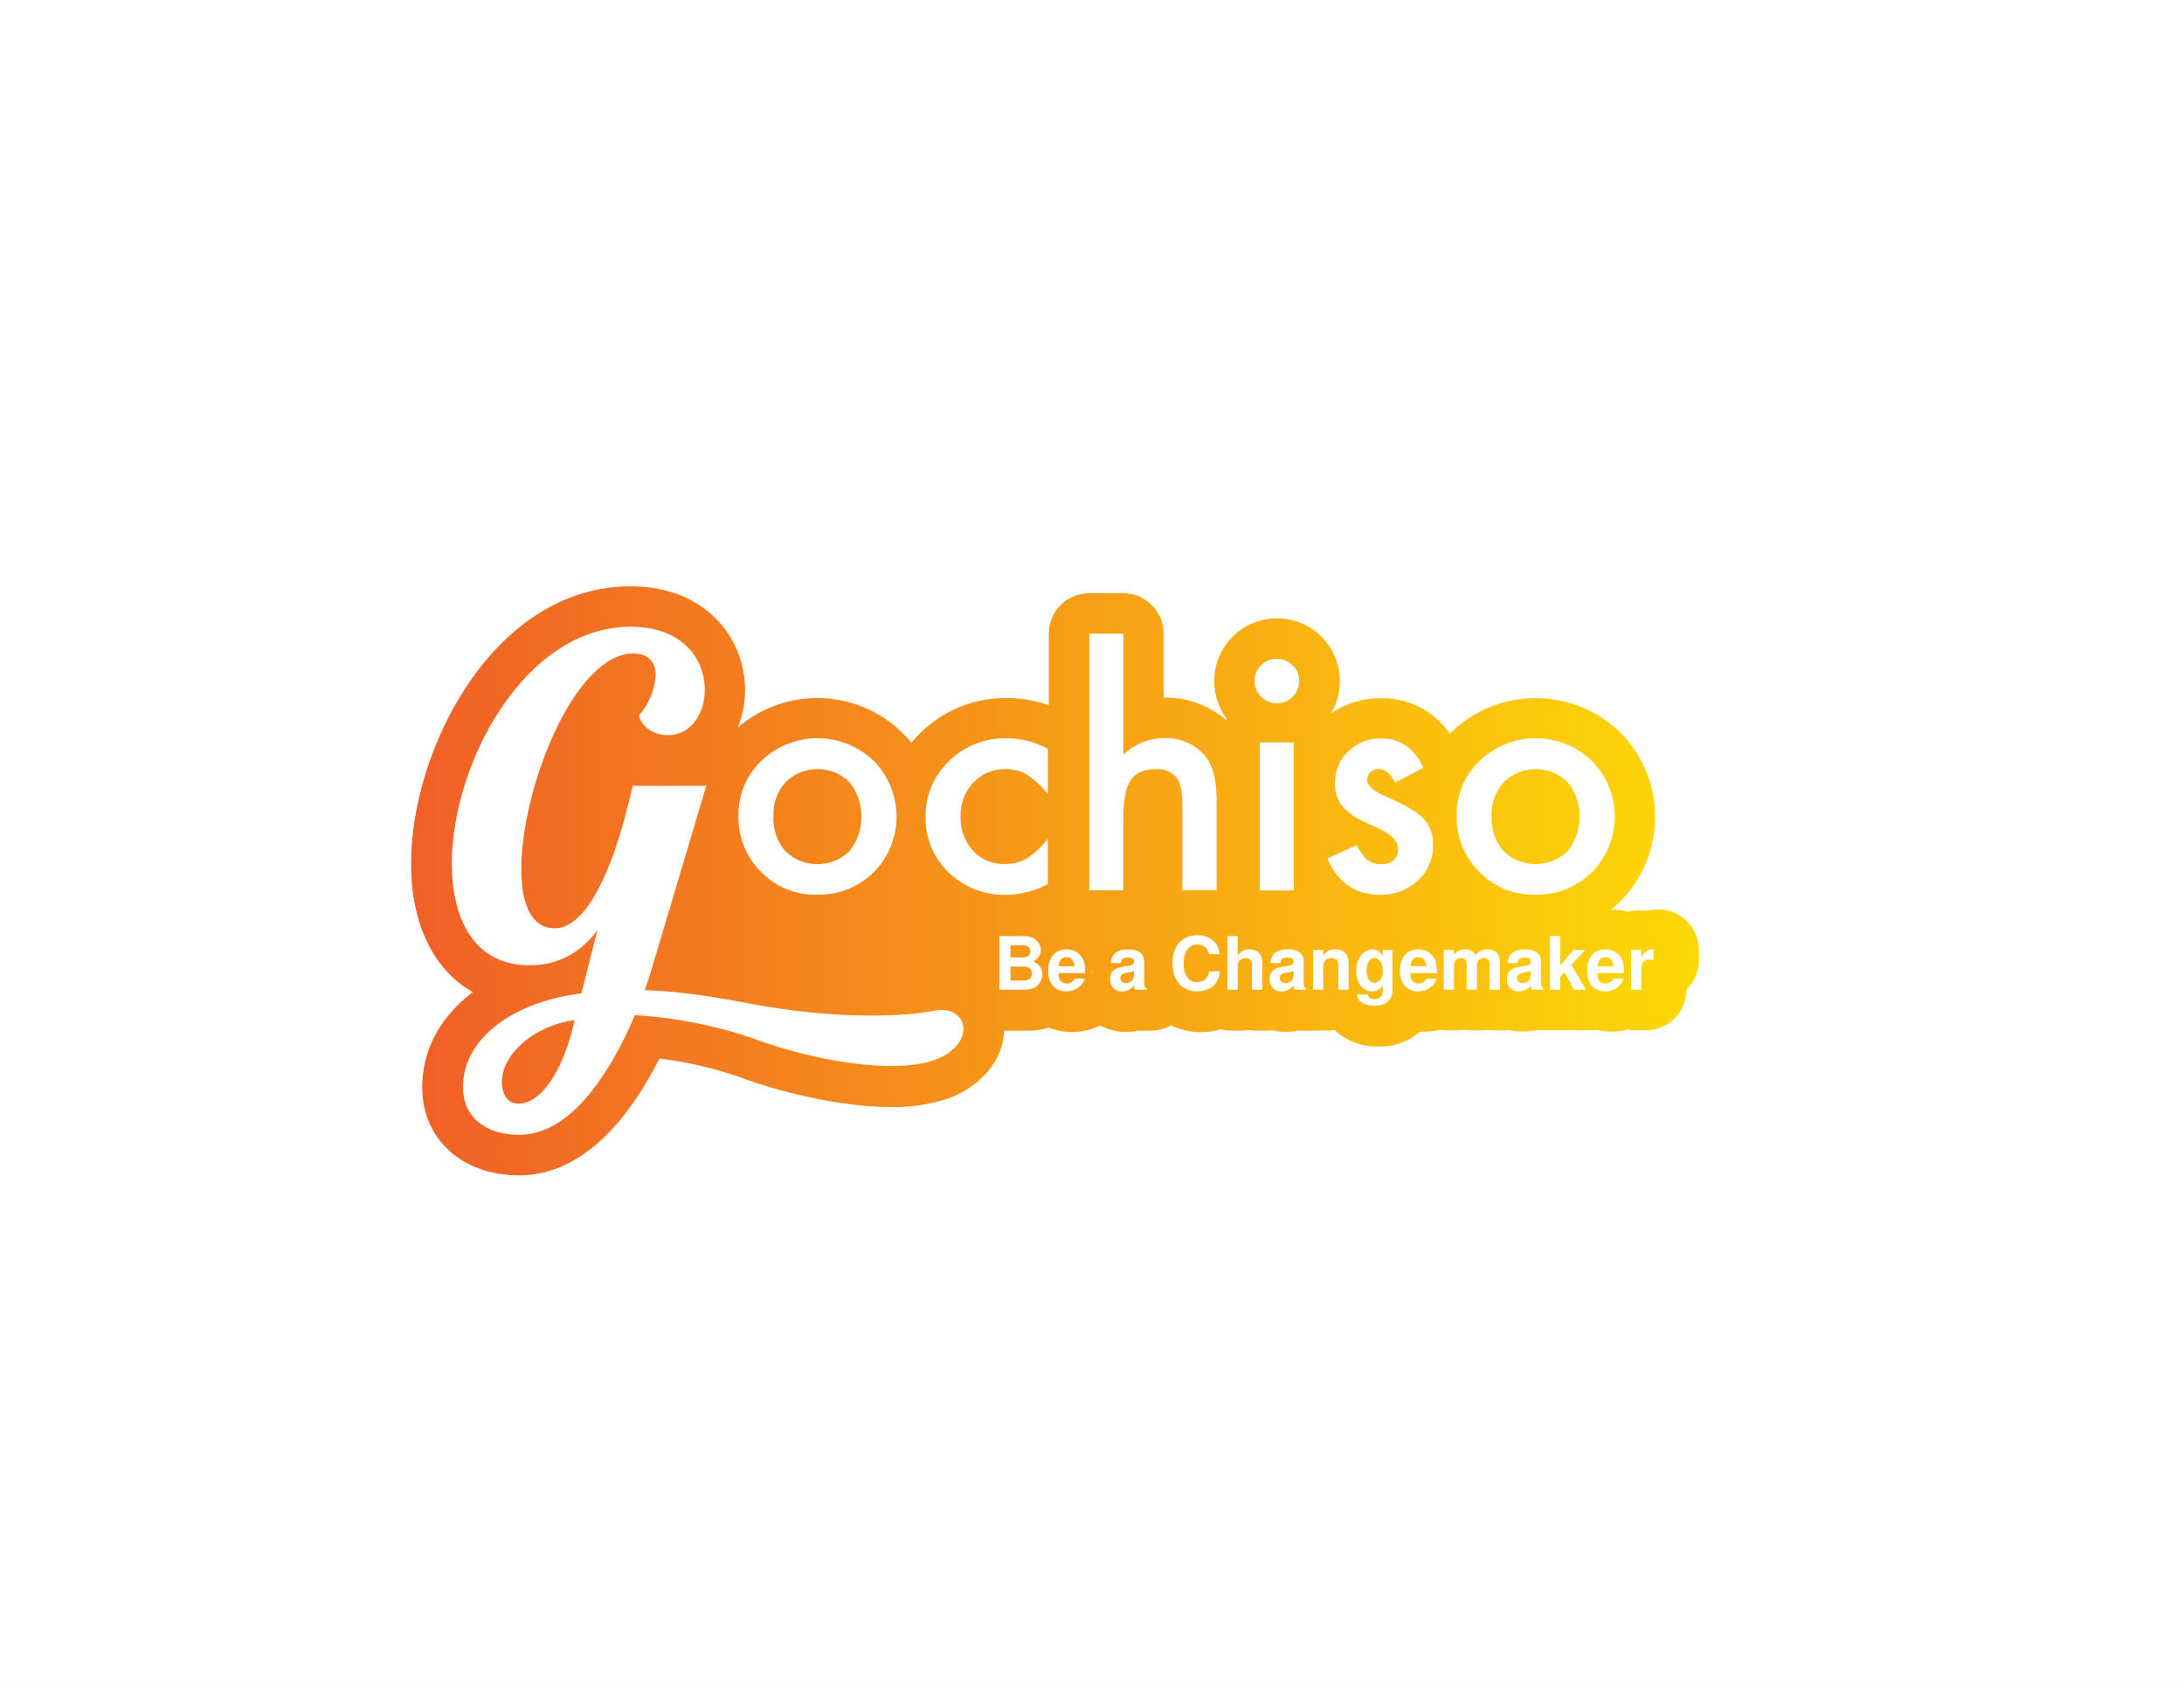
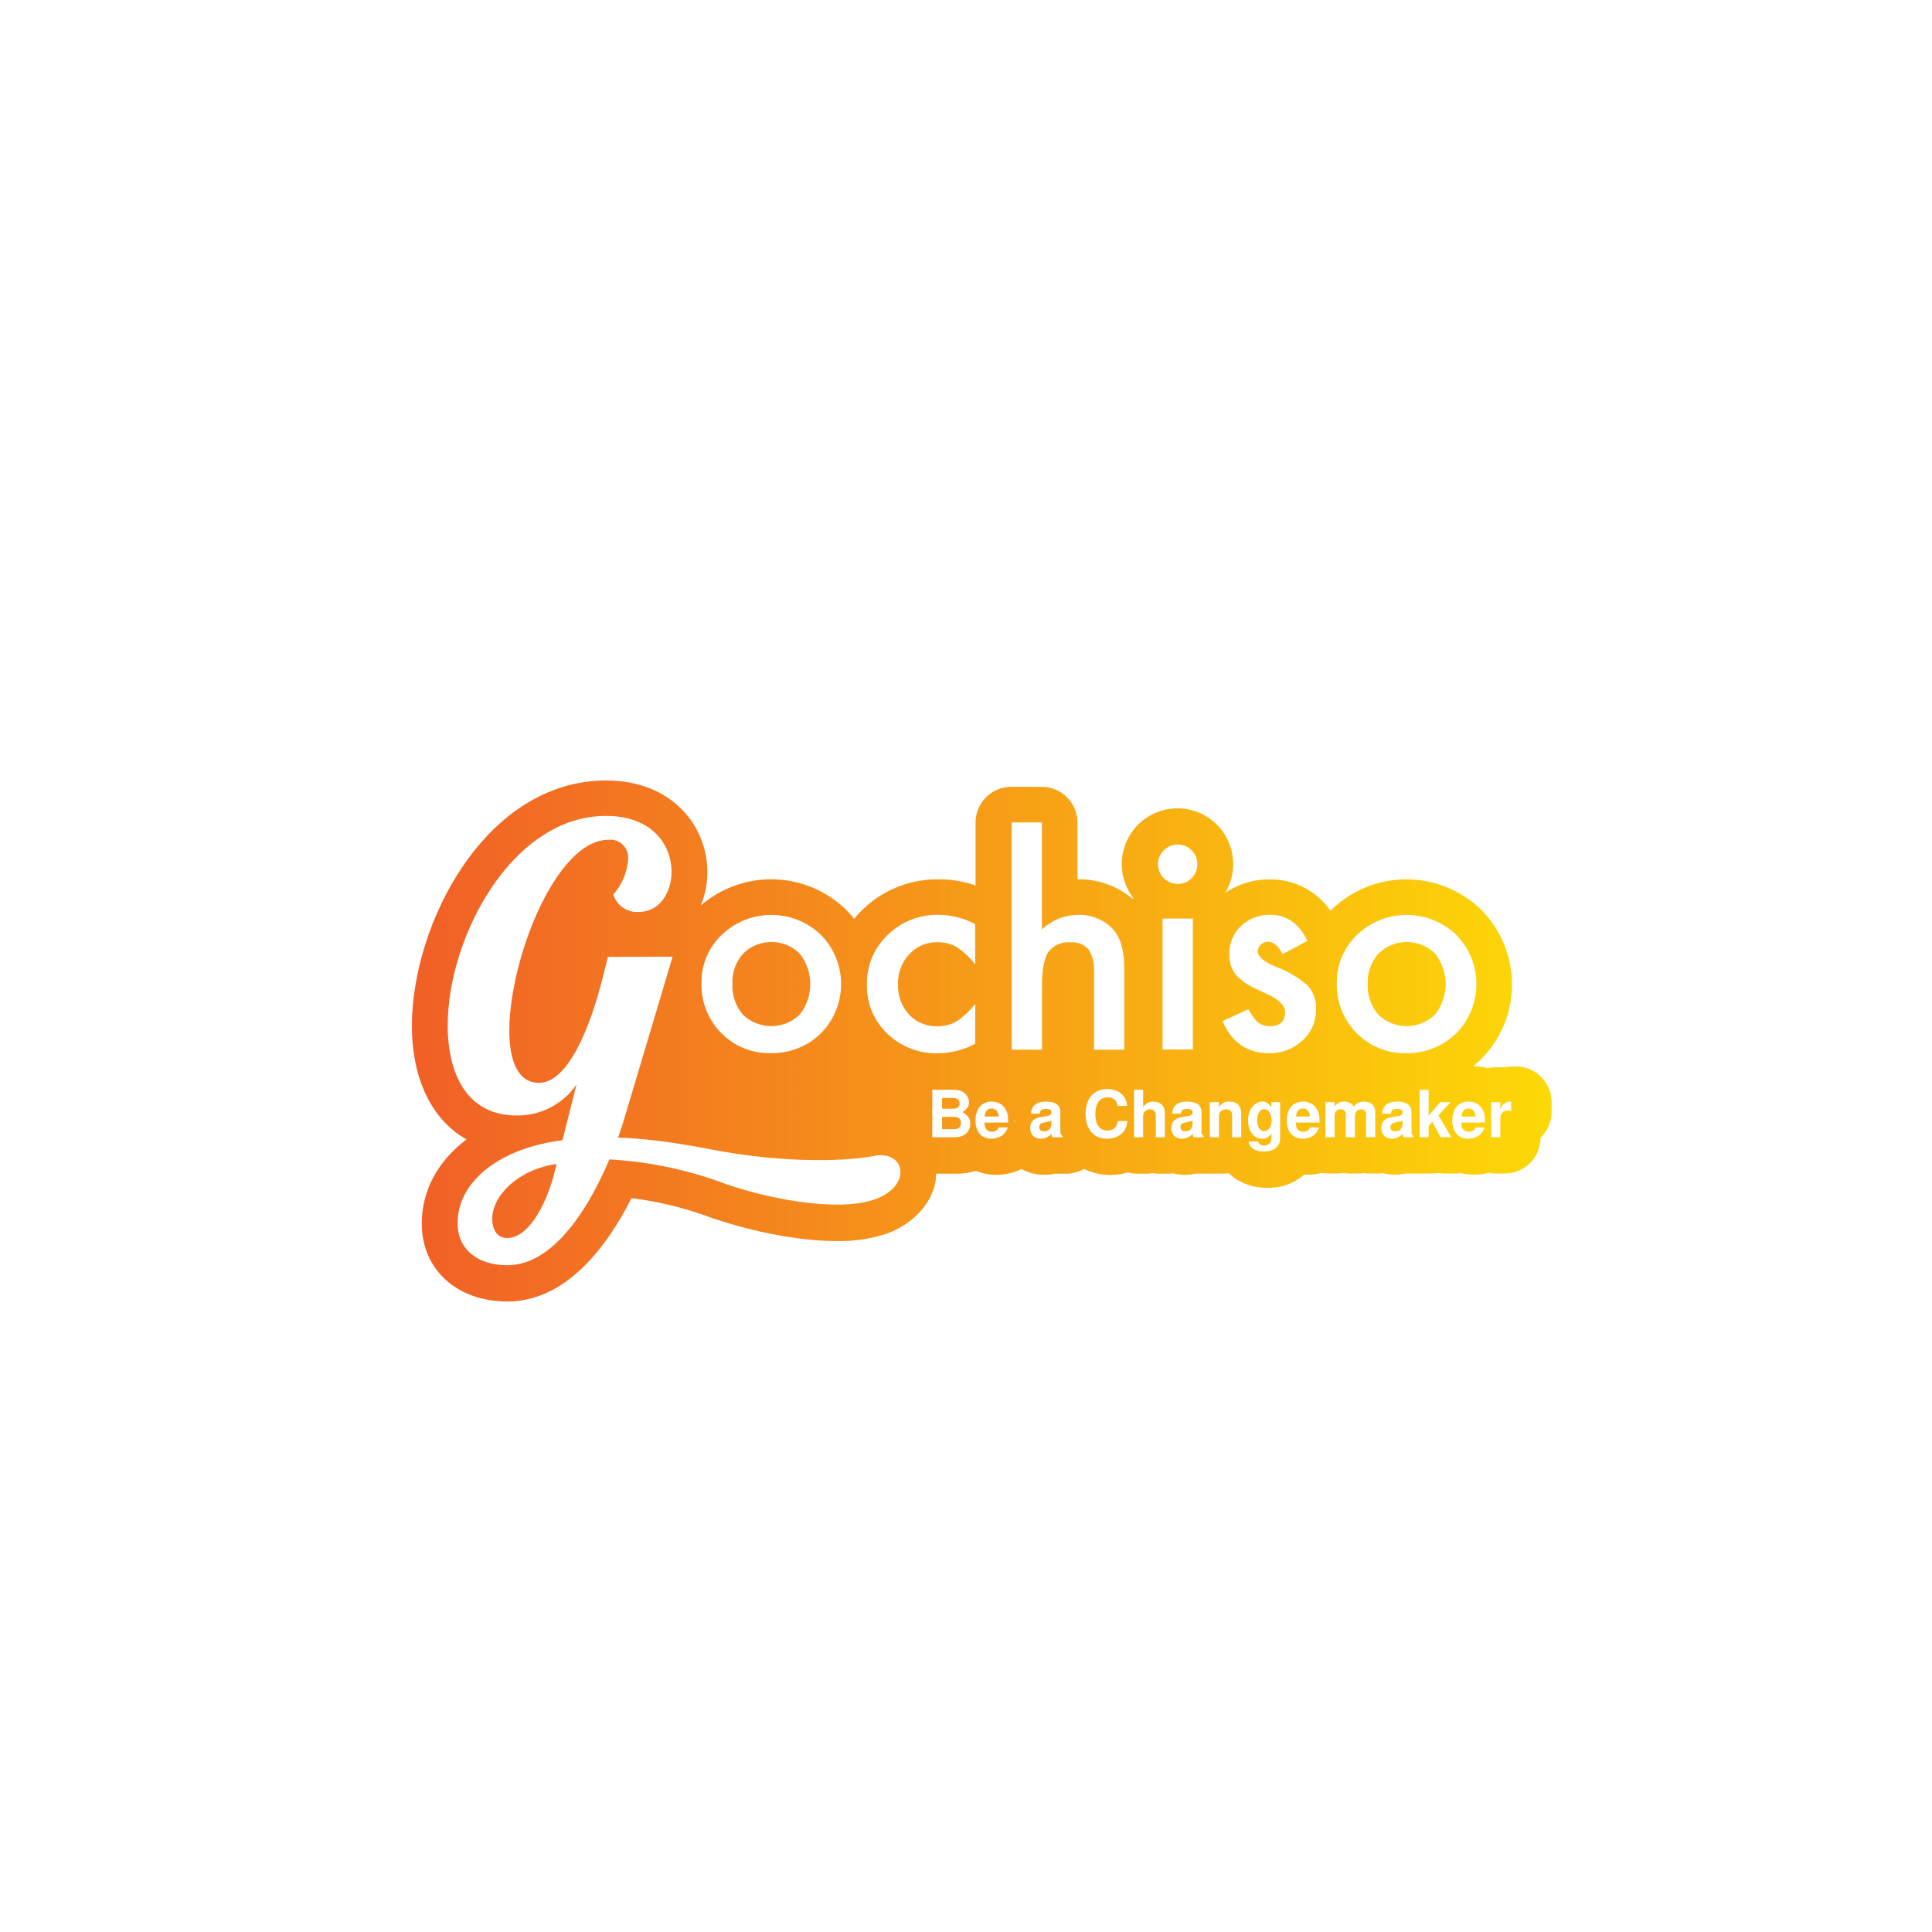
- <svg xmlns="http://www.w3.org/2000/svg" xmlns:xlink="http://www.w3.org/1999/xlink" viewBox="0 0 489.22 378.03">
+ <svg xmlns="http://www.w3.org/2000/svg" xmlns:xlink="http://www.w3.org/1999/xlink" viewBox="0 0 312 312">
  <defs>
-     <style>.cls-1,.cls-7{fill:#fff;}.cls-2{fill:url(#linear-gradient);}.cls-3{fill:url(#linear-gradient-2);}.cls-4{fill:url(#linear-gradient-3);}.cls-5{fill:url(#linear-gradient-4);}.cls-6{fill:url(#linear-gradient-5);}.cls-7{font-size:16.49px;font-family:Helvetica-Bold, Helvetica;font-weight:700;}</style>
-     <linearGradient id="linear-gradient" x1="271.69" y1="221.71" x2="424.63" y2="221.71" gradientUnits="userSpaceOnUse">
+     <style>.cls-1,.cls-7{fill:#fff;}.cls-2{fill:url(#linear-gradient);}.cls-3{fill:url(#linear-gradient-2);}.cls-4{fill:url(#linear-gradient-3);}.cls-5{fill:url(#linear-gradient-4);}.cls-6{fill:url(#linear-gradient-5);}.cls-7{font-size:10.52px;font-family:Helvetica-Bold, Helvetica;font-weight:700;}</style>
+     <linearGradient id="linear-gradient" x1="181.06" y1="183.68" x2="278.59" y2="183.68" gradientUnits="userSpaceOnUse">
      <stop offset="0" stop-color="#f05a28" />
      <stop offset="1" stop-color="#fff100" />
    </linearGradient>
-     <linearGradient id="linear-gradient-2" x1="79.68" y1="218.01" x2="438.66" y2="218.01" xlink:href="#linear-gradient" />
-     <linearGradient id="linear-gradient-3" x1="79.68" y1="215.94" x2="438.66" y2="215.94" xlink:href="#linear-gradient" />
-     <linearGradient id="linear-gradient-4" x1="79.68" y1="197.23" x2="438.66" y2="197.23" xlink:href="#linear-gradient" />
-     <linearGradient id="linear-gradient-5" x1="79.68" y1="214.18" x2="309.08" y2="214.18" xlink:href="#linear-gradient" />
+     <linearGradient id="linear-gradient-2" x1="58.6" y1="181.32" x2="287.54" y2="181.32" xlink:href="#linear-gradient" />
+     <linearGradient id="linear-gradient-3" x1="58.6" y1="180.01" x2="287.54" y2="180.01" xlink:href="#linear-gradient" />
+     <linearGradient id="linear-gradient-4" x1="58.6" y1="168.07" x2="287.54" y2="168.07" xlink:href="#linear-gradient" />
+     <linearGradient id="linear-gradient-5" x1="58.6" y1="178.88" x2="204.91" y2="178.88" xlink:href="#linear-gradient" />
  </defs>
  <g id="background">
-     <rect class="cls-1" width="489.22" height="378.03" />
-     <path class="cls-2" d="M348.16,221.67v.07h0A.14.14,0,0,1,348.16,221.67Z" />
-     <path class="cls-3" d="M235.72,218.15l-.27,0a2.56,2.56,0,0,1-.07-.26h.31A2.48,2.48,0,0,0,235.72,218.15Z" />
-     <path class="cls-4" d="M266.29,214.15a.61.61,0,0,0,0,.07h0A.14.14,0,0,0,266.29,214.15Zm-21.9,3.26v.33h.34a1.5,1.5,0,0,0,0-.27Z" />
-     <path class="cls-5" d="M372.24,203.73l-.17,0h0c-.21,0-.46,0-.74,0a12.41,12.41,0,0,0-2.32.22h-2.47a8.59,8.59,0,0,0-1.93.21,14.11,14.11,0,0,0-3.56-.44h-.15a25.56,25.56,0,0,0,2-1.79,26.83,26.83,0,0,0,0-37.92,27.21,27.21,0,0,0-37.82,0c-.11.1-.2.2-.3.31a18.38,18.38,0,0,0-15.42-7.94,19.55,19.55,0,0,0-11.24,3.42A14.07,14.07,0,1,0,274.81,161a2,2,0,0,0-.15.24,21,21,0,0,0-14-5V141.94a9.07,9.07,0,0,0-9.07-9.07H244a9.07,9.07,0,0,0-9.07,9.07v16a28,28,0,0,0-9.43-1.6,27.09,27.09,0,0,0-21.32,10A25.29,25.29,0,0,0,202,164a27.24,27.24,0,0,0-36.77-1,21.75,21.75,0,0,0,1.67-8.52c0-11.51-8.81-23.16-25.66-23.16-30.45,0-49.16,36.17-49.16,62.11,0,13.66,5.16,23.91,13.84,28.77-7.17,5.4-11.34,12.84-11.34,21.3,0,11.63,8.91,19.75,21.68,19.75,15,0,25.32-14,31.45-26.17a86.6,86.6,0,0,1,18.32,4.28c7.33,2.75,21.29,6.58,33.59,6.58A37.9,37.9,0,0,0,212.48,246c6.59-2.41,12.31-8.12,12.41-15.15h5.16a17.5,17.5,0,0,0,3.52-.35c.45-.1.9-.21,1.33-.34a14.33,14.33,0,0,0,11.56-.48,12.07,12.07,0,0,0,5.83,1.45,12.35,12.35,0,0,0,2.65-.29h2.84a9.1,9.1,0,0,0,4.53-1.2,15.17,15.17,0,0,0,11.08.88,9.16,9.16,0,0,0,2.42.32h2.29a9.27,9.27,0,0,0,1.63-.14,9.08,9.08,0,0,0,1.62.14h2.35a8,8,0,0,0,1.27-.1,12.55,12.55,0,0,0,5.7.09h2.84a6.89,6.89,0,0,0,.77,0,6.72,6.72,0,0,0,.76,0h2.29a9.19,9.19,0,0,0,1.63-.14H299a11.32,11.32,0,0,0,2.14,1.7,14,14,0,0,0,7.52,2,13.53,13.53,0,0,0,9.41-3.31l.81,0a14.38,14.38,0,0,0,3.66-.46,9.31,9.31,0,0,0,1.73.16h2.33a9.37,9.37,0,0,1,2.8,0h2.31a9.48,9.48,0,0,0,1.39-.11,9.68,9.68,0,0,0,1.39.11h2.35a9,9,0,0,0,1.25-.09,12.73,12.73,0,0,0,3,.36,12.35,12.35,0,0,0,2.65-.29h2.84l.74,0,.74,0h2.25a9,9,0,0,0,1.54-.13,9.2,9.2,0,0,0,1.54.13h2.79a8.52,8.52,0,0,0,1.4-.11,14.42,14.42,0,0,0,3.41.41,14,14,0,0,0,3.66-.47,8.75,8.75,0,0,0,1.75.17h2.31a9.07,9.07,0,0,0,9.07-9.07v-.08a9.08,9.08,0,0,0,2.79-6.54v-2.35A9.1,9.1,0,0,0,372.24,203.73ZM235.46,218.12a2.56,2.56,0,0,1-.07-.26h.31a2.48,2.48,0,0,0,0,.28Zm9.28-.39h-.34v-.33l.36.06A1.5,1.5,0,0,1,244.74,217.73Zm21.53-3.51a.61.61,0,0,1,0-.07.14.14,0,0,1,0,.07Zm48,3.91-.06-.26h.31a2.46,2.46,0,0,0,0,.28Zm33.91,3.62v-.07a.14.14,0,0,0,0,.07Z" />
-     <path class="cls-6" d="M266.29,214.15a.61.61,0,0,0,0,.07h0A.14.14,0,0,0,266.29,214.15Z" />
-     <path class="cls-3" d="M314.5,217.87h-.31l.06.26.28,0A2.46,2.46,0,0,1,314.5,217.87Z" />
-     <path class="cls-2" d="M348.16,221.67v.07h0A.14.14,0,0,1,348.16,221.67Z" />
-     <path class="cls-2" d="M348.18,221.74h0v-.07A.14.14,0,0,0,348.18,221.74Z" />
-     <path class="cls-1" d="M138.81,221.93s8-1.25,28.51,2.73,36.11,2.9,41.76,1.74c7.93-1.63,9.83,7.55.29,11s-28.36-.23-40.12-4.63a99.52,99.52,0,0,0-29.75-5.51c-1.63,0-1-4.59-1-4.59Z" />
-     <path class="cls-1" d="M141.74,176l-1,4.08c-3.64,14.88-9.42,27.83-16.47,27.83-5.22,0-7.5-5.44-7.5-13.17,0-18.29,11.92-48.38,25.11-48.38,3.4,0,5,2,5,4.88a15,15,0,0,1-3.76,9c.58,2.5,3.18,4.42,6.48,4.42,5.22,0,8.28-4.88,8.28-10.21,0-6.7-4.88-14.08-16.58-14.08-23.85,0-40.09,30.77-40.09,53,0,12.83,5.24,22.83,17.38,22.83,6.7,0,11.58-3,15.22-7.84l-3.57,14.13c-15,1.82-26.54,9.94-26.54,21,0,6.92,5.34,10.68,12.6,10.68,18.86,0,29.55-36.71,29.55-36.71L158.21,176Zm-25.55,71.2c-2.38,0-3.76-1.92-3.76-4.88,0-5.9,6.66-12.48,16.28-13.85C126.72,238,121.87,247.18,116.19,247.18Z" />
-     <path class="cls-1" d="M165.42,182.63a16.48,16.48,0,0,1,5.14-12.23,18.14,18.14,0,0,1,25.13,0,17.76,17.76,0,0,1,0,25,17.58,17.58,0,0,1-12.7,5,16.85,16.85,0,0,1-12.5-5.11A17.18,17.18,0,0,1,165.42,182.63Zm7.83.14a11.19,11.19,0,0,0,2.66,7.87,10.32,10.32,0,0,0,14.37,0,12.45,12.45,0,0,0,0-15.46,10.2,10.2,0,0,0-14.3,0A10.66,10.66,0,0,0,173.25,182.76Z" />
-     <path class="cls-1" d="M234.72,167.71v10.18a18.68,18.68,0,0,0-4.7-4.39,9.15,9.15,0,0,0-4.8-1.23,9.47,9.47,0,0,0-7.19,3,10.63,10.63,0,0,0-2.86,7.59,10.87,10.87,0,0,0,2.76,7.66,9.3,9.3,0,0,0,7.12,3,9.73,9.73,0,0,0,4.87-1.19,19.29,19.29,0,0,0,4.8-4.49V198a20.13,20.13,0,0,1-9.33,2.42,17.85,17.85,0,0,1-12.87-5A16.59,16.59,0,0,1,207.34,183a16.81,16.81,0,0,1,5.24-12.53,17.74,17.74,0,0,1,12.87-5.11A19.23,19.23,0,0,1,234.72,167.71Z" />
-     <path class="cls-1" d="M244,141.93h7.66V169a13.2,13.2,0,0,1,9-3.68,11.66,11.66,0,0,1,9,3.64q2.86,3.17,2.86,10.11v20.33h-7.66V179.83q0-4-1.41-5.77a5.45,5.45,0,0,0-4.55-1.79q-4,0-5.65,2.49t-1.6,8.65v16H244Z" />
-     <path class="cls-1" d="M281,152.49a5,5,0,0,1,5-4.94,4.82,4.82,0,0,1,3.54,1.46,4.71,4.71,0,0,1,1.46,3.51,4.82,4.82,0,0,1-1.46,3.54,4.71,4.71,0,0,1-3.51,1.47,5,5,0,0,1-5-5Zm8.82,13.79v33.17H282.2V166.28Z" />
-     <path class="cls-1" d="M318.84,171.93l-6.33,3.37q-1.5-3.06-3.71-3.06a2.56,2.56,0,0,0-1.8.7,2.34,2.34,0,0,0-.75,1.79q0,1.91,4.43,3.78,6.1,2.62,8.21,4.84a8.28,8.28,0,0,1,2.11,6,10.45,10.45,0,0,1-3.54,8,12.06,12.06,0,0,1-8.31,3.07q-8.34,0-11.82-8.14l6.54-3a14.23,14.23,0,0,0,2.08,3,4.74,4.74,0,0,0,3.34,1.29q3.88,0,3.88-3.54,0-2-3-3.81-1.16-.58-2.32-1.12L305.49,184a14.37,14.37,0,0,1-4.7-3.27,8,8,0,0,1-1.74-5.35,9.46,9.46,0,0,1,3-7.15,10.39,10.39,0,0,1,7.36-2.83Q315.74,165.36,318.84,171.93Z" />
-     <path class="cls-1" d="M326.3,182.63a16.48,16.48,0,0,1,5.14-12.23,18.14,18.14,0,0,1,25.13,0,17.76,17.76,0,0,1,0,25,17.58,17.58,0,0,1-12.7,5,16.85,16.85,0,0,1-12.5-5.11A17.18,17.18,0,0,1,326.3,182.63Zm7.83.14a11.19,11.19,0,0,0,2.66,7.87,10.32,10.32,0,0,0,14.37,0,12.45,12.45,0,0,0,0-15.46,10.2,10.2,0,0,0-14.3,0A10.66,10.66,0,0,0,334.13,182.76Z" />
-     <text class="cls-7" transform="translate(222.52 221.67)">Be a Changemaker</text>
+     <rect class="cls-1" width="312" height="312" />
+     <path class="cls-2" d="M229.82,183.66v0h0A.09.09,0,0,1,229.82,183.66Z" />
+     <path class="cls-3" d="M158.12,181.41l-.17,0a1.63,1.63,0,0,1,0-.16h.19A1.58,1.58,0,0,0,158.12,181.41Z" />
+     <path class="cls-4" d="M177.61,178.86v0h0A.09.09,0,0,0,177.61,178.86Zm-14,2.08v.21h.22a1,1,0,0,0,0-.17Z" />
+     <path class="cls-5" d="M245.18,172.22H245l-.47,0a7.92,7.92,0,0,0-1.48.14h-1.58a5.48,5.48,0,0,0-1.23.13,9,9,0,0,0-2.27-.28h-.1a16.3,16.3,0,0,0,1.3-1.14,17.11,17.11,0,0,0,0-24.18,17.35,17.35,0,0,0-24.12,0l-.19.19a11.72,11.72,0,0,0-9.84-5.06,12.47,12.47,0,0,0-7.17,2.18A9,9,0,1,0,183,145l-.1.15A13.37,13.37,0,0,0,174,142v-9.15a5.78,5.78,0,0,0-5.79-5.79h-4.88a5.78,5.78,0,0,0-5.79,5.79V143a17.89,17.89,0,0,0-6-1,17.28,17.28,0,0,0-13.6,6.38,16.13,16.13,0,0,0-1.33-1.49,17.37,17.37,0,0,0-23.45-.65,13.87,13.87,0,0,0,1.07-5.43c0-7.34-5.62-14.77-16.36-14.77-19.42,0-31.35,23.07-31.35,39.61,0,8.71,3.29,15.25,8.82,18.35-4.57,3.45-7.23,8.19-7.23,13.59,0,7.42,5.68,12.59,13.82,12.59,9.57,0,16.15-9,20.05-16.69a55.23,55.23,0,0,1,11.68,2.73c4.68,1.75,13.57,4.2,21.42,4.2a24.17,24.17,0,0,0,8.18-1.22c4.2-1.53,7.85-5.18,7.92-9.66h3.29a11.16,11.16,0,0,0,2.25-.23c.29-.06.57-.13.85-.22a9.14,9.14,0,0,0,7.38-.3,7.7,7.7,0,0,0,3.72.93,7.88,7.88,0,0,0,1.69-.18h1.81a5.81,5.81,0,0,0,2.89-.77,9.68,9.68,0,0,0,7.06.56,5.84,5.84,0,0,0,1.54.21h1.46a5.91,5.91,0,0,0,1-.09,5.79,5.79,0,0,0,1,.09h1.5a5.13,5.13,0,0,0,.81-.06,8,8,0,0,0,3.64.05H195a4.39,4.39,0,0,0,.49,0,4.28,4.28,0,0,0,.49,0h1.46a5.86,5.86,0,0,0,1-.09h0a7.22,7.22,0,0,0,1.36,1.08,8.91,8.91,0,0,0,4.8,1.29,8.63,8.63,0,0,0,6-2.11h.52a9.17,9.17,0,0,0,2.33-.29,5.94,5.94,0,0,0,1.1.1h1.49a6,6,0,0,1,1.78,0h1.47a6,6,0,0,0,.89-.07,6.18,6.18,0,0,0,.89.07h1.5a5.72,5.72,0,0,0,.8-.05,8.12,8.12,0,0,0,1.94.23,7.88,7.88,0,0,0,1.69-.18h1.81l.48,0,.48,0h1.44a5.75,5.75,0,0,0,1-.09,5.87,5.87,0,0,0,1,.09H235a5.44,5.44,0,0,0,.9-.07,9.2,9.2,0,0,0,2.17.26,8.91,8.91,0,0,0,2.33-.3,5.58,5.58,0,0,0,1.11.11H243a5.78,5.78,0,0,0,5.79-5.79v0a5.79,5.79,0,0,0,1.78-4.17V178A5.8,5.8,0,0,0,245.18,172.22Zm-87.23,9.18a1.63,1.63,0,0,1,0-.16h.19a1.58,1.58,0,0,0,0,.18Zm5.92-.25h-.22v-.21l.23,0A1,1,0,0,1,163.87,181.15Zm13.73-2.24v0a.09.09,0,0,1,0,0Zm30.6,2.49,0-.16h.19a1.57,1.57,0,0,0,0,.18Zm21.63,2.31v0a.09.09,0,0,0,0,0Z" />
+     <path class="cls-6" d="M177.61,178.86v0h0A.09.09,0,0,0,177.61,178.86Z" />
+     <path class="cls-3" d="M208.36,181.24h-.19l0,.16.18,0A1.57,1.57,0,0,1,208.36,181.24Z" />
+     <path class="cls-2" d="M229.82,183.66v0h0A.09.09,0,0,1,229.82,183.66Z" />
+     <path class="cls-2" d="M229.84,183.7h0v0A.09.09,0,0,0,229.84,183.7Z" />
+     <path class="cls-1" d="M96.31,183.82s5.1-.8,18.18,1.74,23,1.85,26.64,1.11c5.06-1,6.27,4.81.19,7s-18.09-.14-25.59-3a63.47,63.47,0,0,0-19-3.51c-1,0-.66-2.93-.66-2.93Z" />
+     <path class="cls-1" d="M98.18,154.52l-.65,2.6c-2.32,9.49-6,17.75-10.5,17.75-3.33,0-4.78-3.47-4.78-8.4,0-11.66,7.6-30.85,16-30.85a2.88,2.88,0,0,1,3.19,3.11,9.56,9.56,0,0,1-2.4,5.72,4,4,0,0,0,4.13,2.82c3.33,0,5.28-3.11,5.28-6.51,0-4.27-3.11-9-10.58-9-15.21,0-25.57,19.62-25.57,33.82,0,8.18,3.34,14.56,11.09,14.56a11.54,11.54,0,0,0,9.71-5l-2.27,9c-9.59,1.16-16.93,6.34-16.93,13.37,0,4.42,3.41,6.81,8,6.81,12,0,18.84-23.41,18.84-23.41l7.88-26.42ZM81.89,199.93c-1.52,0-2.4-1.23-2.4-3.11,0-3.76,4.25-8,10.38-8.84C88.6,194,85.51,199.93,81.89,199.93Z" />
+     <path class="cls-1" d="M113.28,158.76a10.51,10.51,0,0,1,3.28-7.8,11.57,11.57,0,0,1,16,0,11.33,11.33,0,0,1,0,15.92,11.21,11.21,0,0,1-8.1,3.19,10.75,10.75,0,0,1-8-3.26A11,11,0,0,1,113.28,158.76Zm5,.09a7.13,7.13,0,0,0,1.69,5,6.58,6.58,0,0,0,9.17,0,7.94,7.94,0,0,0,0-9.86,6.5,6.5,0,0,0-9.12,0A6.8,6.8,0,0,0,118.28,158.85Z" />
+     <path class="cls-1" d="M157.48,149.25v6.49a11.92,11.92,0,0,0-3-2.8,5.83,5.83,0,0,0-3.06-.78,6,6,0,0,0-4.58,1.93,6.78,6.78,0,0,0-1.82,4.84,6.93,6.93,0,0,0,1.76,4.89,5.93,5.93,0,0,0,4.54,1.91,6.2,6.2,0,0,0,3.11-.76,12.3,12.3,0,0,0,3.06-2.87v6.45a12.84,12.84,0,0,1-6,1.54,11.39,11.39,0,0,1-8.21-3.17A10.58,10.58,0,0,1,140,159a10.72,10.72,0,0,1,3.34-8,11.32,11.32,0,0,1,8.21-3.26A12.27,12.27,0,0,1,157.48,149.25Z" />
+     <path class="cls-1" d="M163.37,132.81h4.89v17.29a8.42,8.42,0,0,1,5.76-2.35,7.44,7.44,0,0,1,5.73,2.32q1.82,2,1.82,6.45v13h-4.89V157a6,6,0,0,0-.9-3.68,3.47,3.47,0,0,0-2.9-1.14,4,4,0,0,0-3.61,1.59q-1,1.61-1,5.52v10.23h-4.89Z" />
+     <path class="cls-1" d="M187,139.54a3.19,3.19,0,0,1,3.17-3.15,3.08,3.08,0,0,1,2.26.93,3,3,0,0,1,.93,2.24,3.08,3.08,0,0,1-.93,2.26,3,3,0,0,1-2.24.93,3.19,3.19,0,0,1-3.19-3.21Zm5.63,8.8v21.15h-4.89V148.34Z" />
+     <path class="cls-1" d="M211.13,151.94l-4,2.15q-1-2-2.37-2a1.63,1.63,0,0,0-1.15.44,1.49,1.49,0,0,0-.48,1.14q0,1.22,2.82,2.41a16.83,16.83,0,0,1,5.23,3.08,5.28,5.28,0,0,1,1.35,3.8,6.66,6.66,0,0,1-2.26,5.13,7.69,7.69,0,0,1-5.3,2q-5.32,0-7.54-5.19l4.17-1.93a9.07,9.07,0,0,0,1.32,1.93,3,3,0,0,0,2.13.82q2.48,0,2.48-2.26,0-1.3-1.91-2.43l-1.48-.72-1.5-.72a9.17,9.17,0,0,1-3-2.09,5.13,5.13,0,0,1-1.11-3.41,6,6,0,0,1,1.89-4.56,6.63,6.63,0,0,1,4.69-1.8Q209.15,147.75,211.13,151.94Z" />
+     <path class="cls-1" d="M215.88,158.76a10.51,10.51,0,0,1,3.28-7.8,11.57,11.57,0,0,1,16,0,11.33,11.33,0,0,1,0,15.92,11.21,11.21,0,0,1-8.1,3.19,10.75,10.75,0,0,1-8-3.26A11,11,0,0,1,215.88,158.76Zm5,.09a7.13,7.13,0,0,0,1.69,5,6.58,6.58,0,0,0,9.17,0,7.94,7.94,0,0,0,0-9.86,6.5,6.5,0,0,0-9.12,0A6.8,6.8,0,0,0,220.88,158.85Z" />
+     <text class="cls-7" transform="translate(149.7 183.66)">Be a Changemaker</text>
  </g>
</svg>
